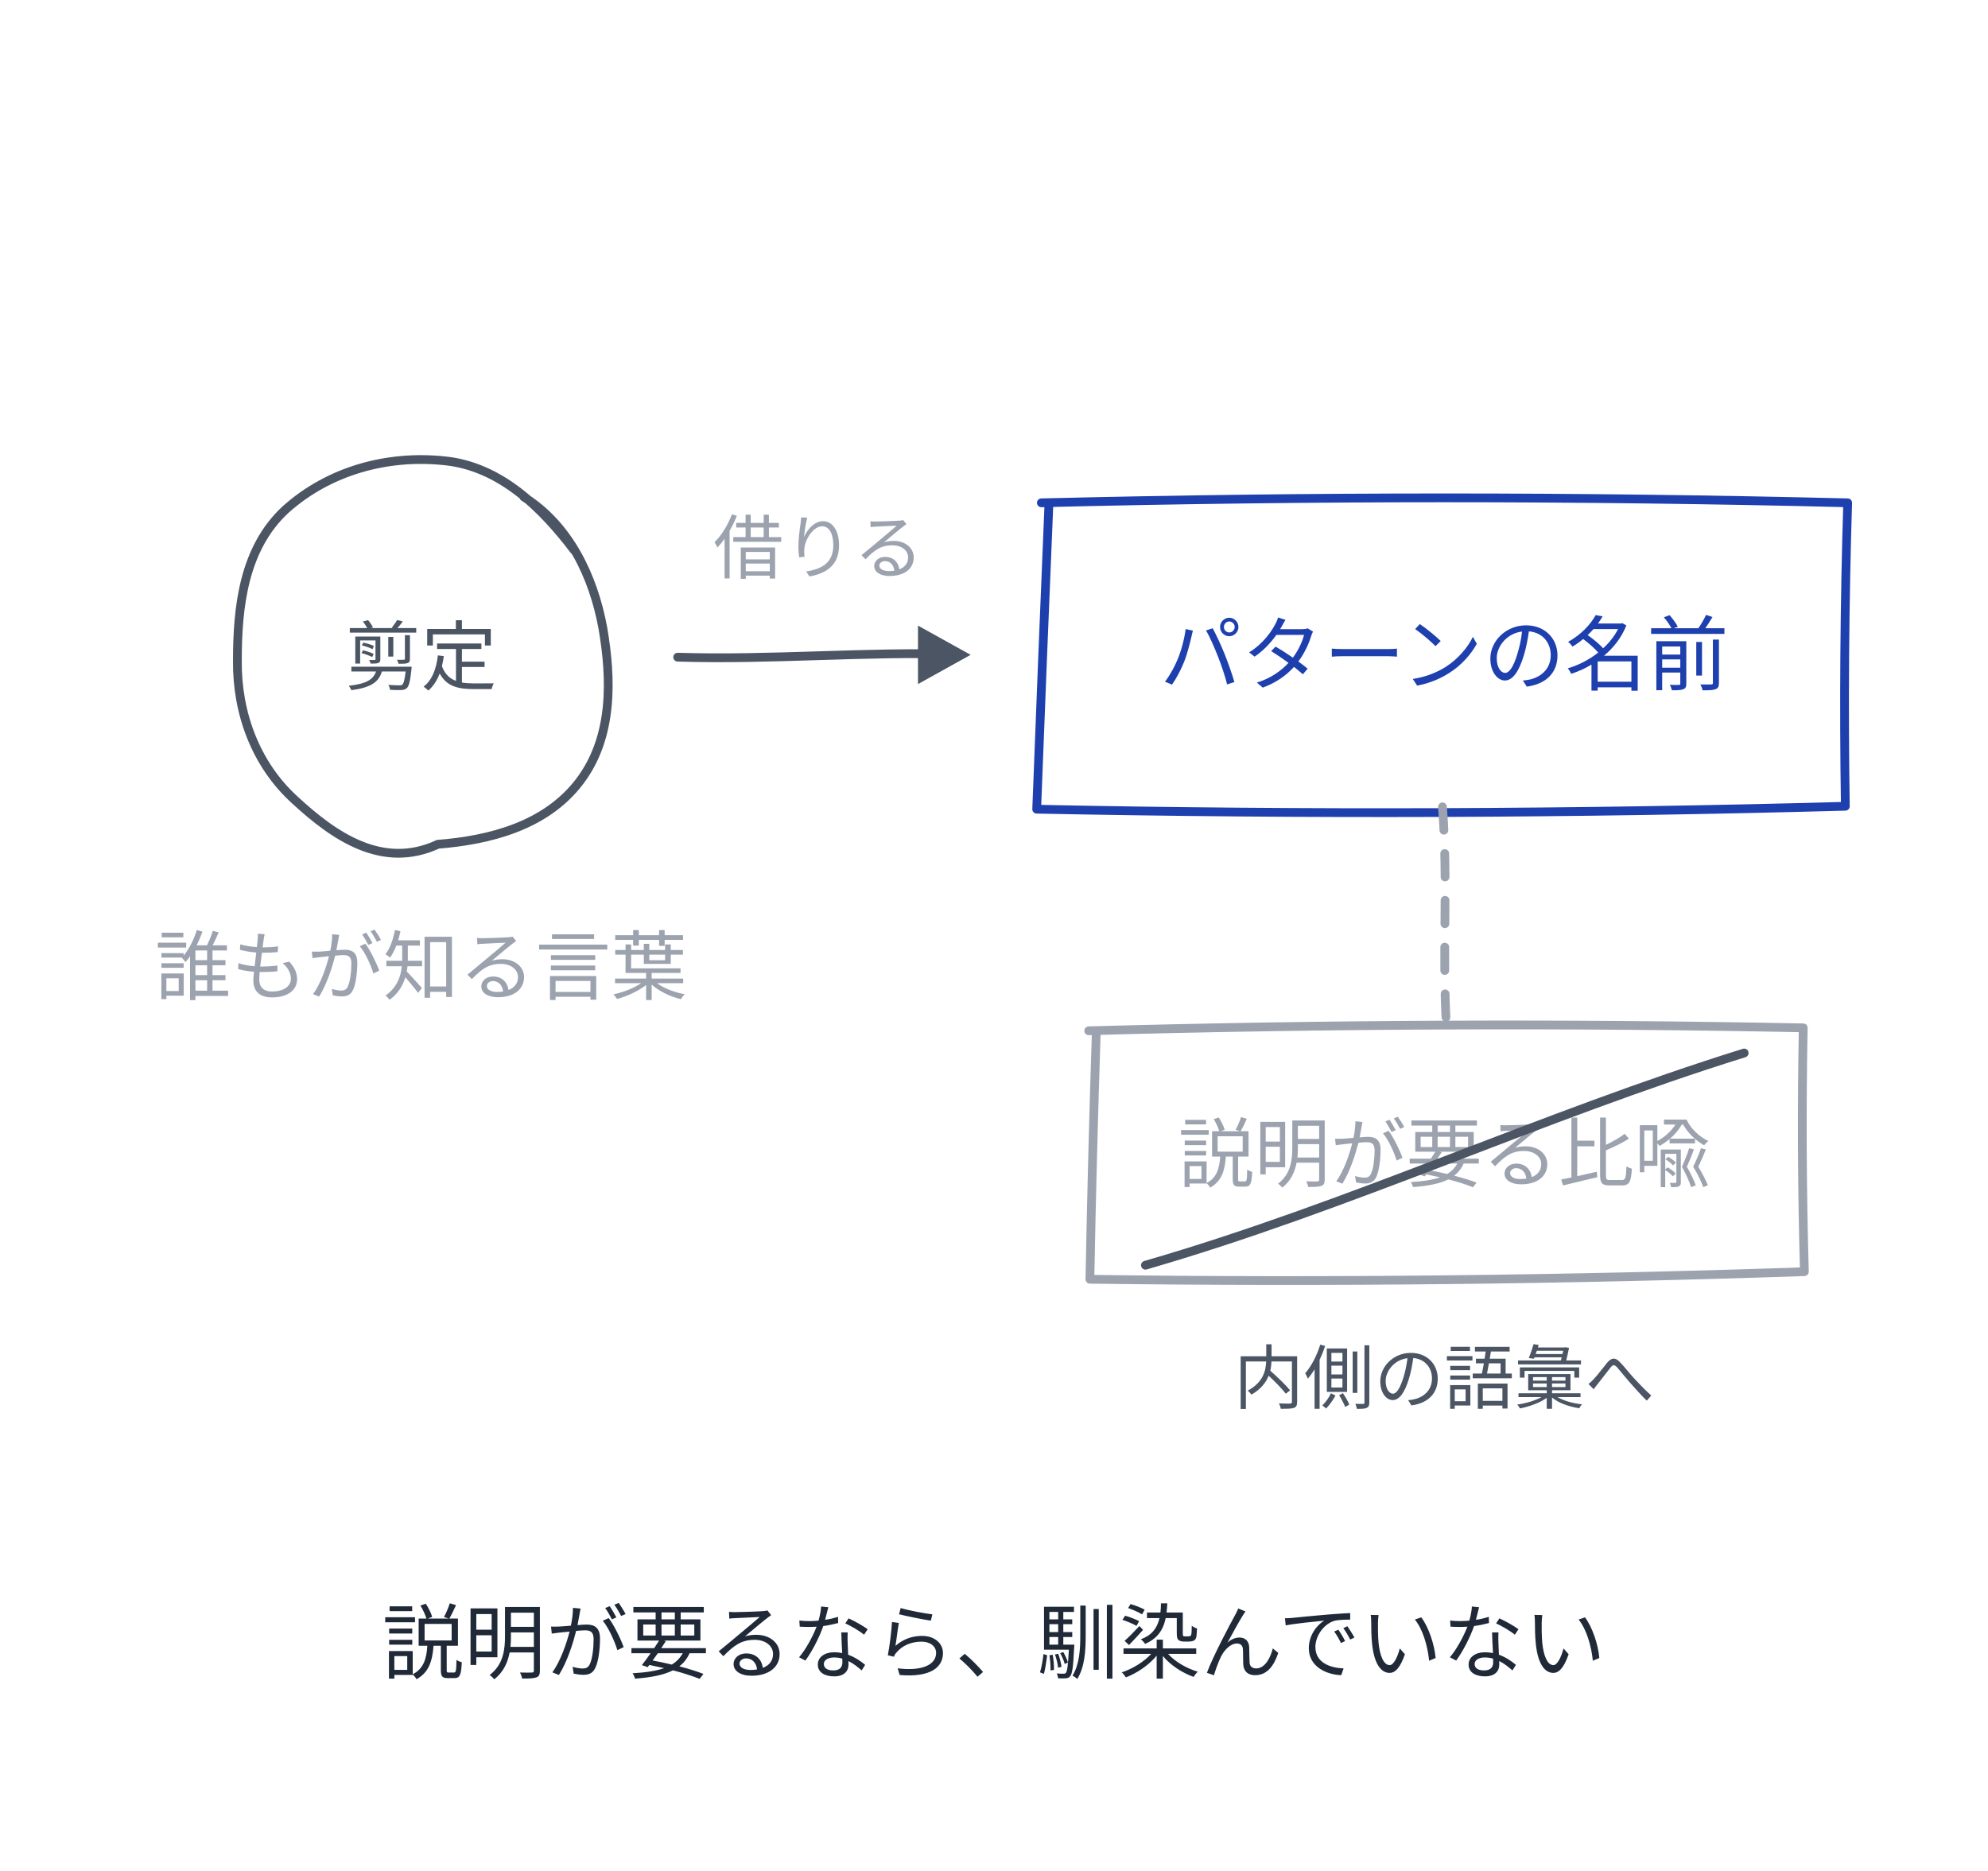
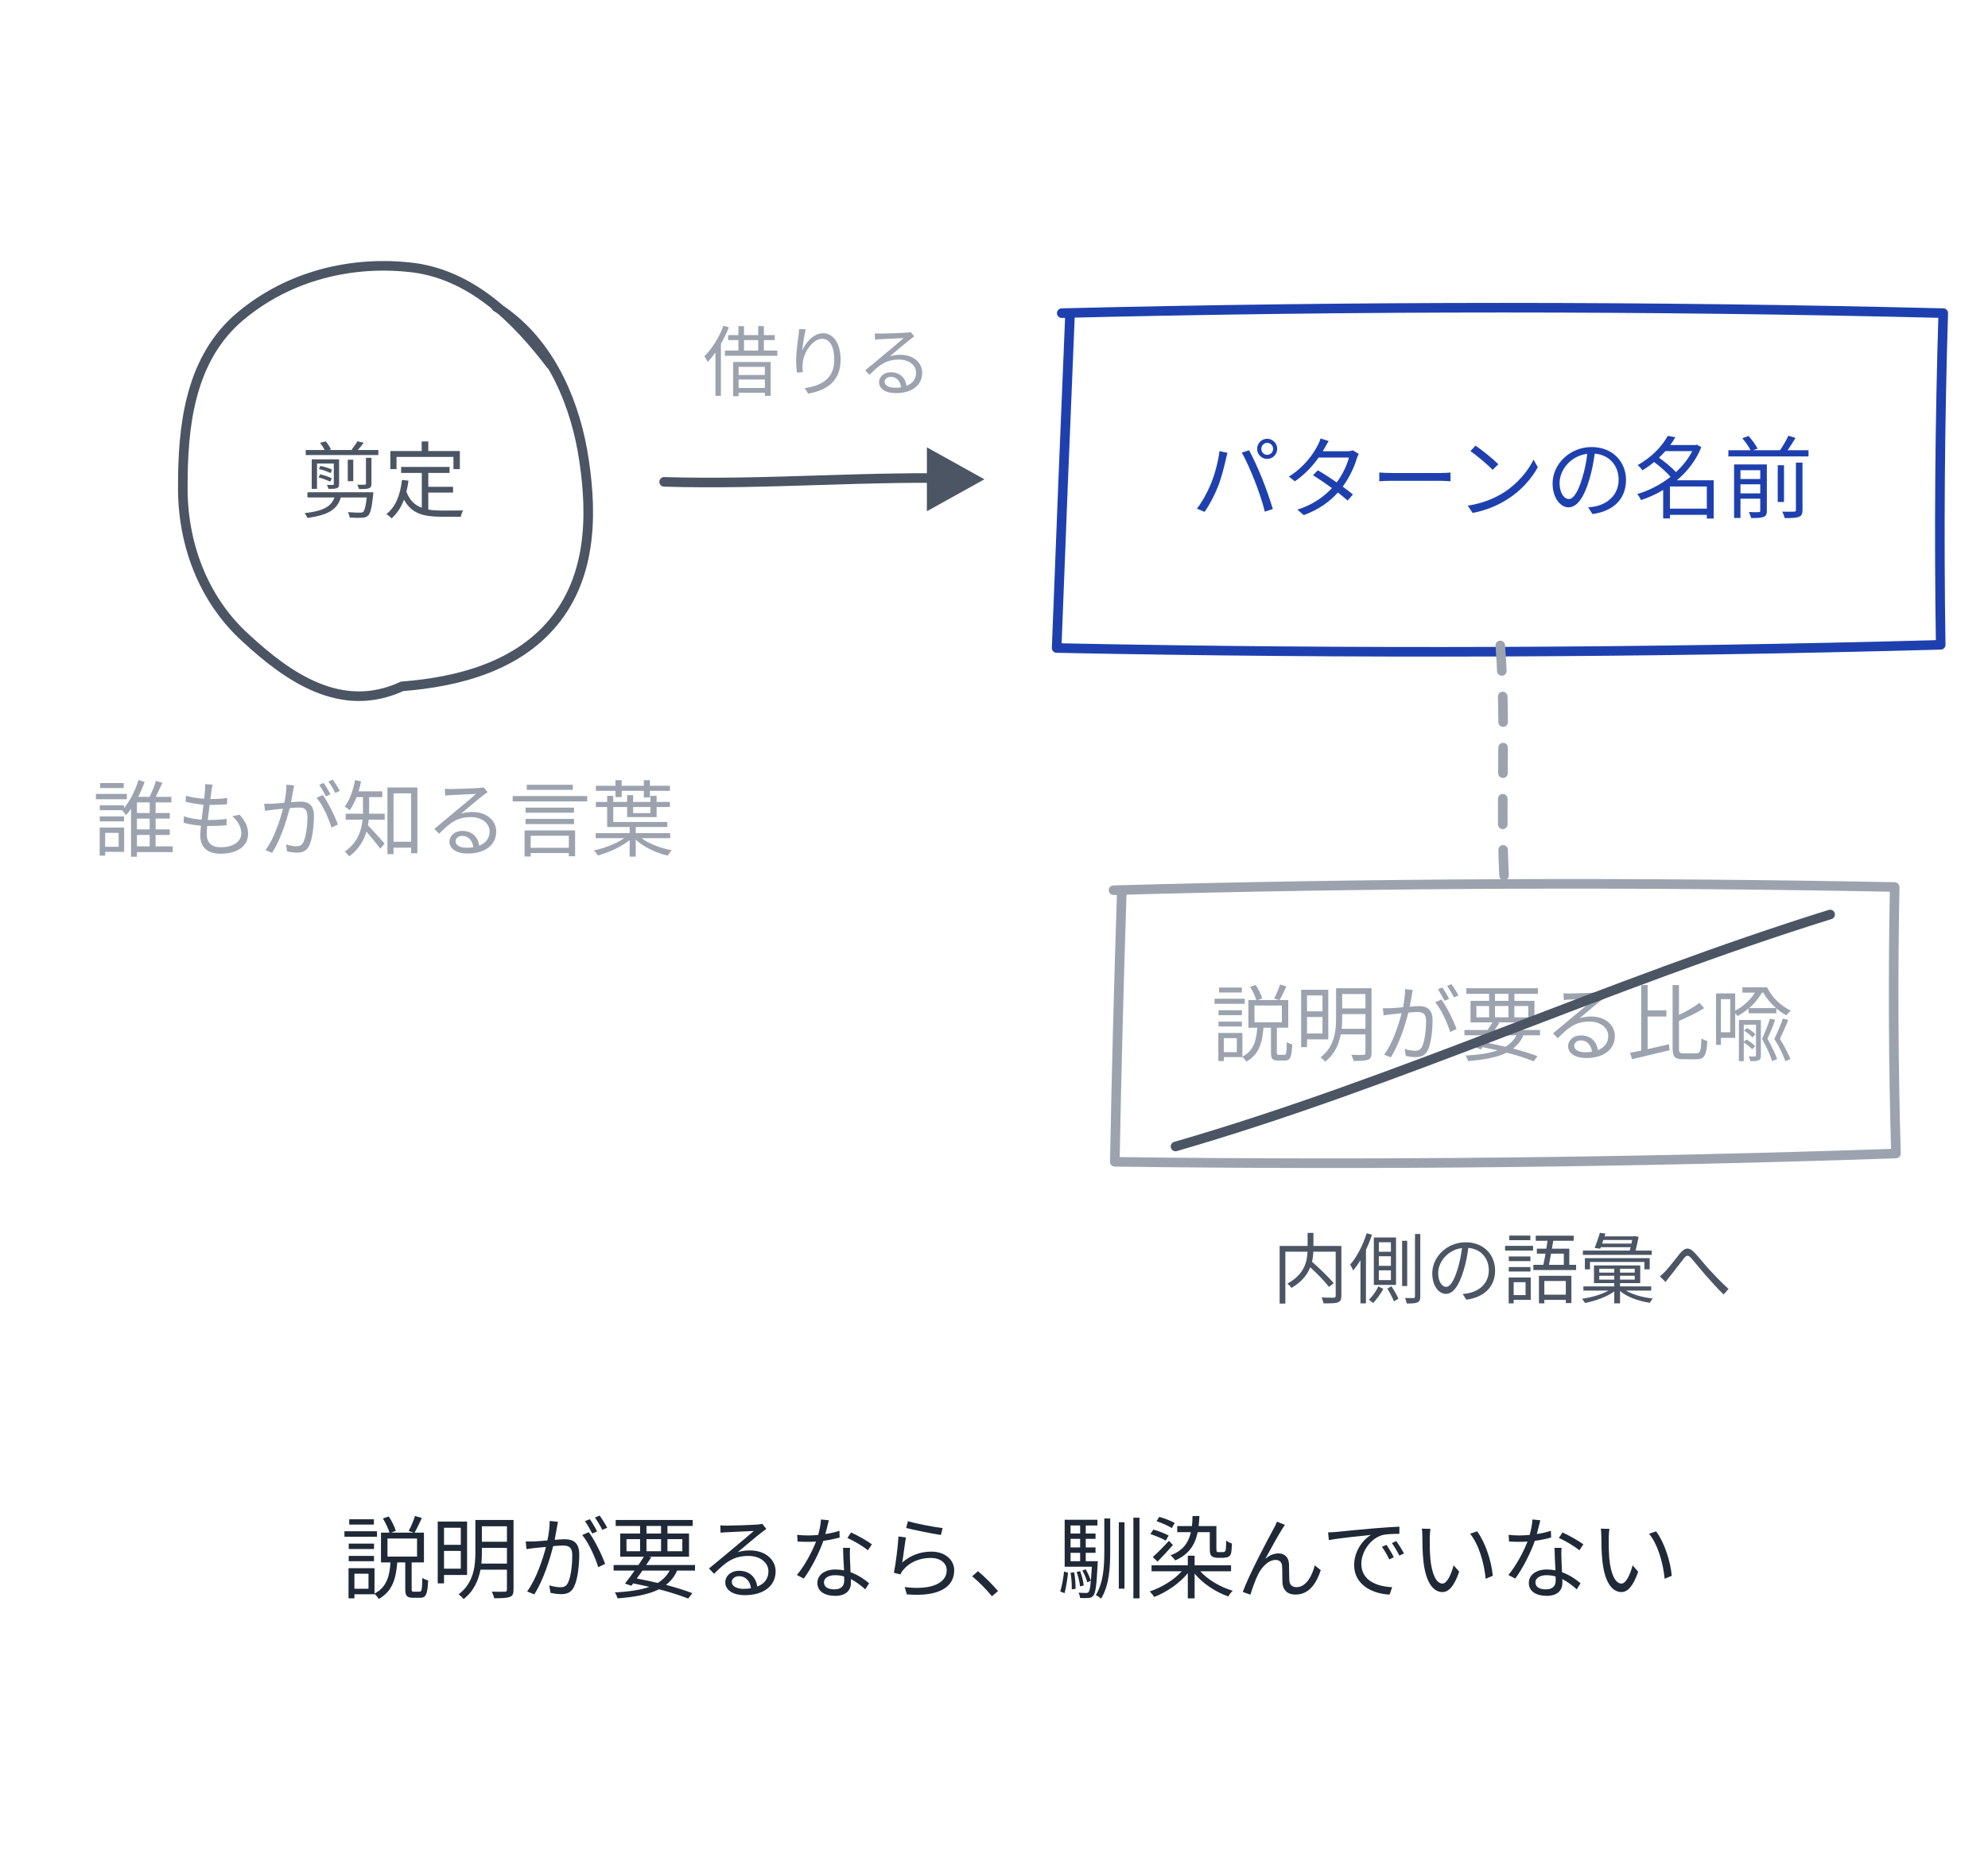
- <svg xmlns="http://www.w3.org/2000/svg" width="340" height="320" viewBox="0 0 340 320" preserveAspectRatio="xMidYMid meet">
+ <svg xmlns="http://www.w3.org/2000/svg" width="311" height="293" viewBox="12 37 311 293" preserveAspectRatio="xMidYMid meet">
  <path d="M89.6 85 C97.4 89.9 101.5 98.7 103.1 107.4 C104.6 116.1 104.9 126.1 99.1 133.7 C93.3 141.3 83.7 143.7 74.9 144.4 C65.4 148.8 57.1 143 50.4 136.8 C43.7 130.7 40.5 121.9 40.6 113 C40.6 104 41.6 93.8 48.9 87.1 C56.3 80.5 66.2 77.8 75.9 78.8 C85.6 79.7 92.8 87 98.2 94.1" stroke="#4B5563" stroke-width="1.5" fill="none" stroke-linecap="round" />
  <text x="72" y="117" text-anchor="middle" font-family="sans-serif" font-size="13" fill="#4B5563">剪定</text>
  <text x="72" y="170" text-anchor="middle" font-family="sans-serif" font-size="13" fill="#9CA3AF">誰もが知る言葉</text>
  <path d="M115.9 112.4 C132 112.9 148 111.4 164.1 111.9" stroke="#4B5563" stroke-width="1.5" fill="none" stroke-linecap="round" />
  <path d="M166 112 l-9 -5 l0 10 z" fill="#4B5563" />
  <text x="140" y="98" text-anchor="middle" font-family="sans-serif" font-size="12" fill="#9CA3AF">借りる</text>
  <path d="M178.1 86 Q247.1 84.3 316 86 Q315.2 111.9 315.6 137.9 Q246.4 139.8 177.3 138.4 Q178.3 112.2 179.4 86" stroke="#1E40AF" stroke-width="1.5" fill="none" stroke-linecap="round" stroke-linejoin="round" />
  <text x="247" y="117" text-anchor="middle" font-family="sans-serif" font-size="14" fill="#1E40AF">パターンの名前</text>
  <path d="M246.7 138 C247.7 150.7 246.6 163.3 247.4 175.9" stroke="#9CA3AF" stroke-width="1.5" stroke-dasharray="4 4" fill="none" stroke-linecap="round" />
  <path d="M186.2 176.3 Q247.3 174.6 308.4 175.8 Q308 196.7 308.6 217.5 Q247.5 219.6 186.4 218.8 Q186.8 197.6 187.5 176.3" stroke="#9CA3AF" stroke-width="1.5" fill="none" stroke-linecap="round" stroke-linejoin="round" />
  <text x="247" y="202" text-anchor="middle" font-family="sans-serif" font-size="13" fill="#9CA3AF">説明が要る比喩</text>
  <path d="M195.9 216.4 C230.8 206.3 263.6 190.9 298.3 180.1" stroke="#4B5563" stroke-width="1.5" fill="none" stroke-linecap="round" />
  <text x="247" y="240" text-anchor="middle" font-family="sans-serif" font-size="12" fill="#4B5563">内側の語彙へ</text>
  <text x="170" y="286" text-anchor="middle" font-family="sans-serif" font-size="14" fill="#1F2937">説明が要るなら、馴染んでいない</text>
</svg>
